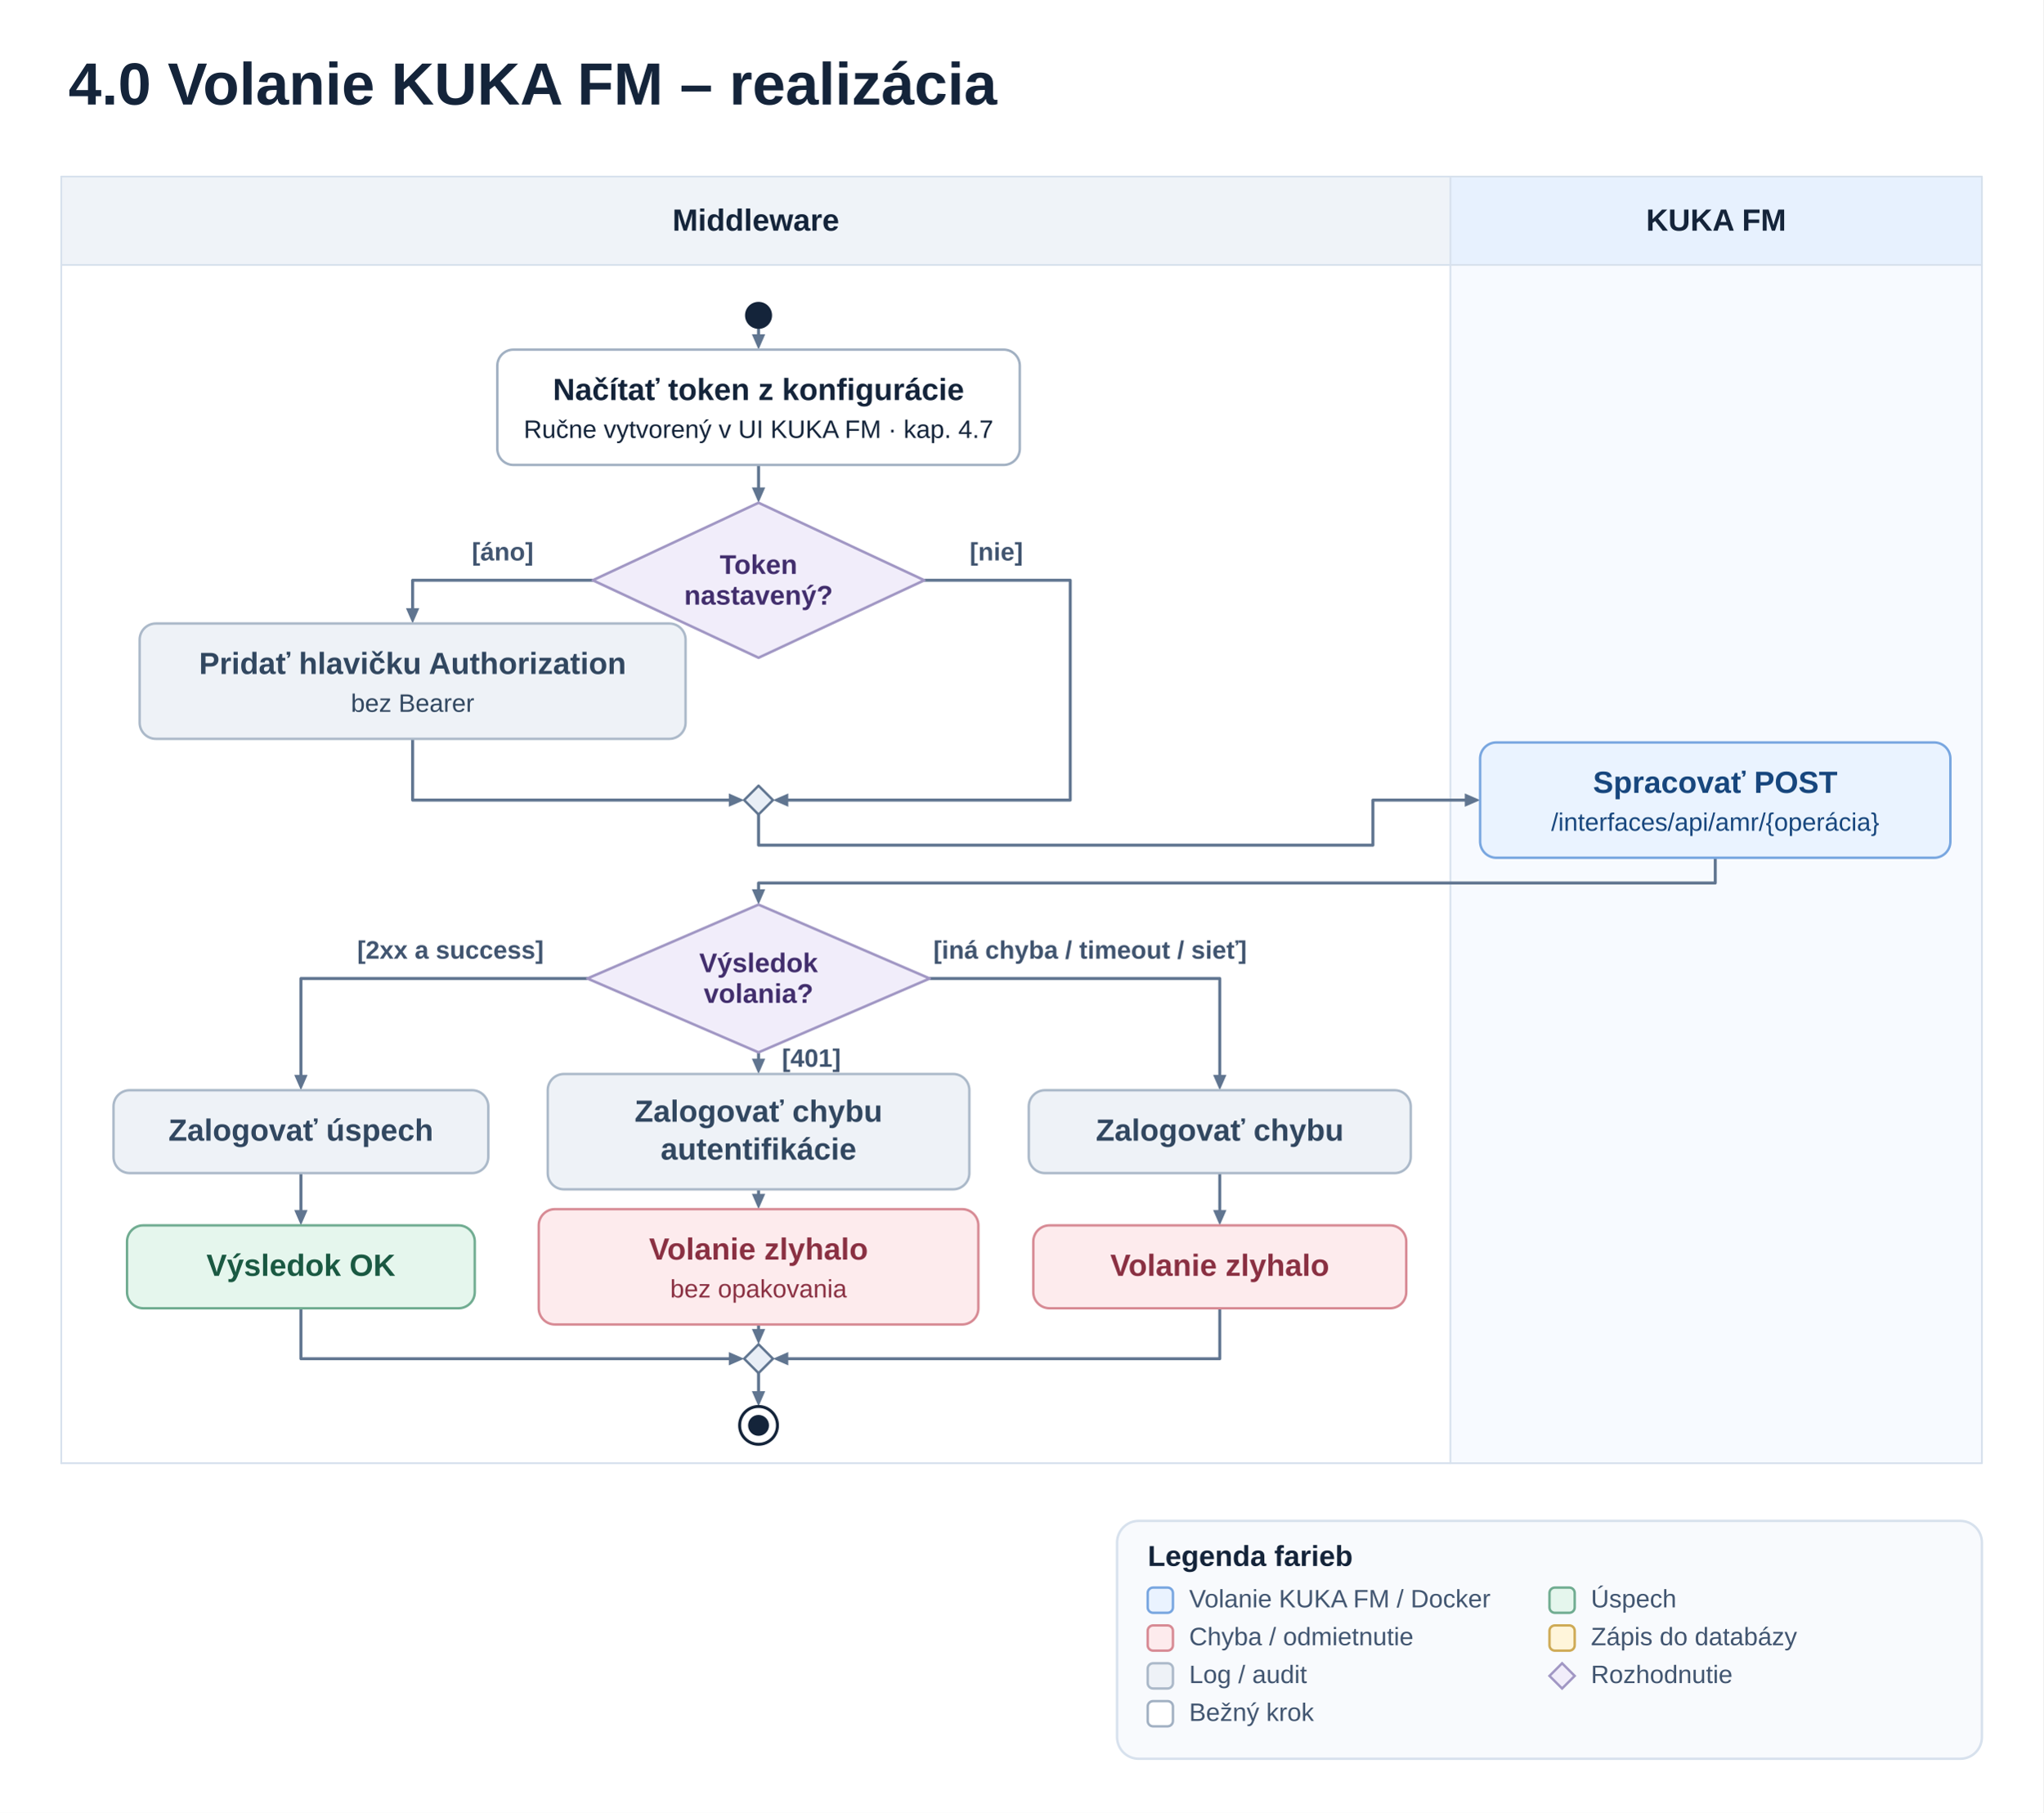
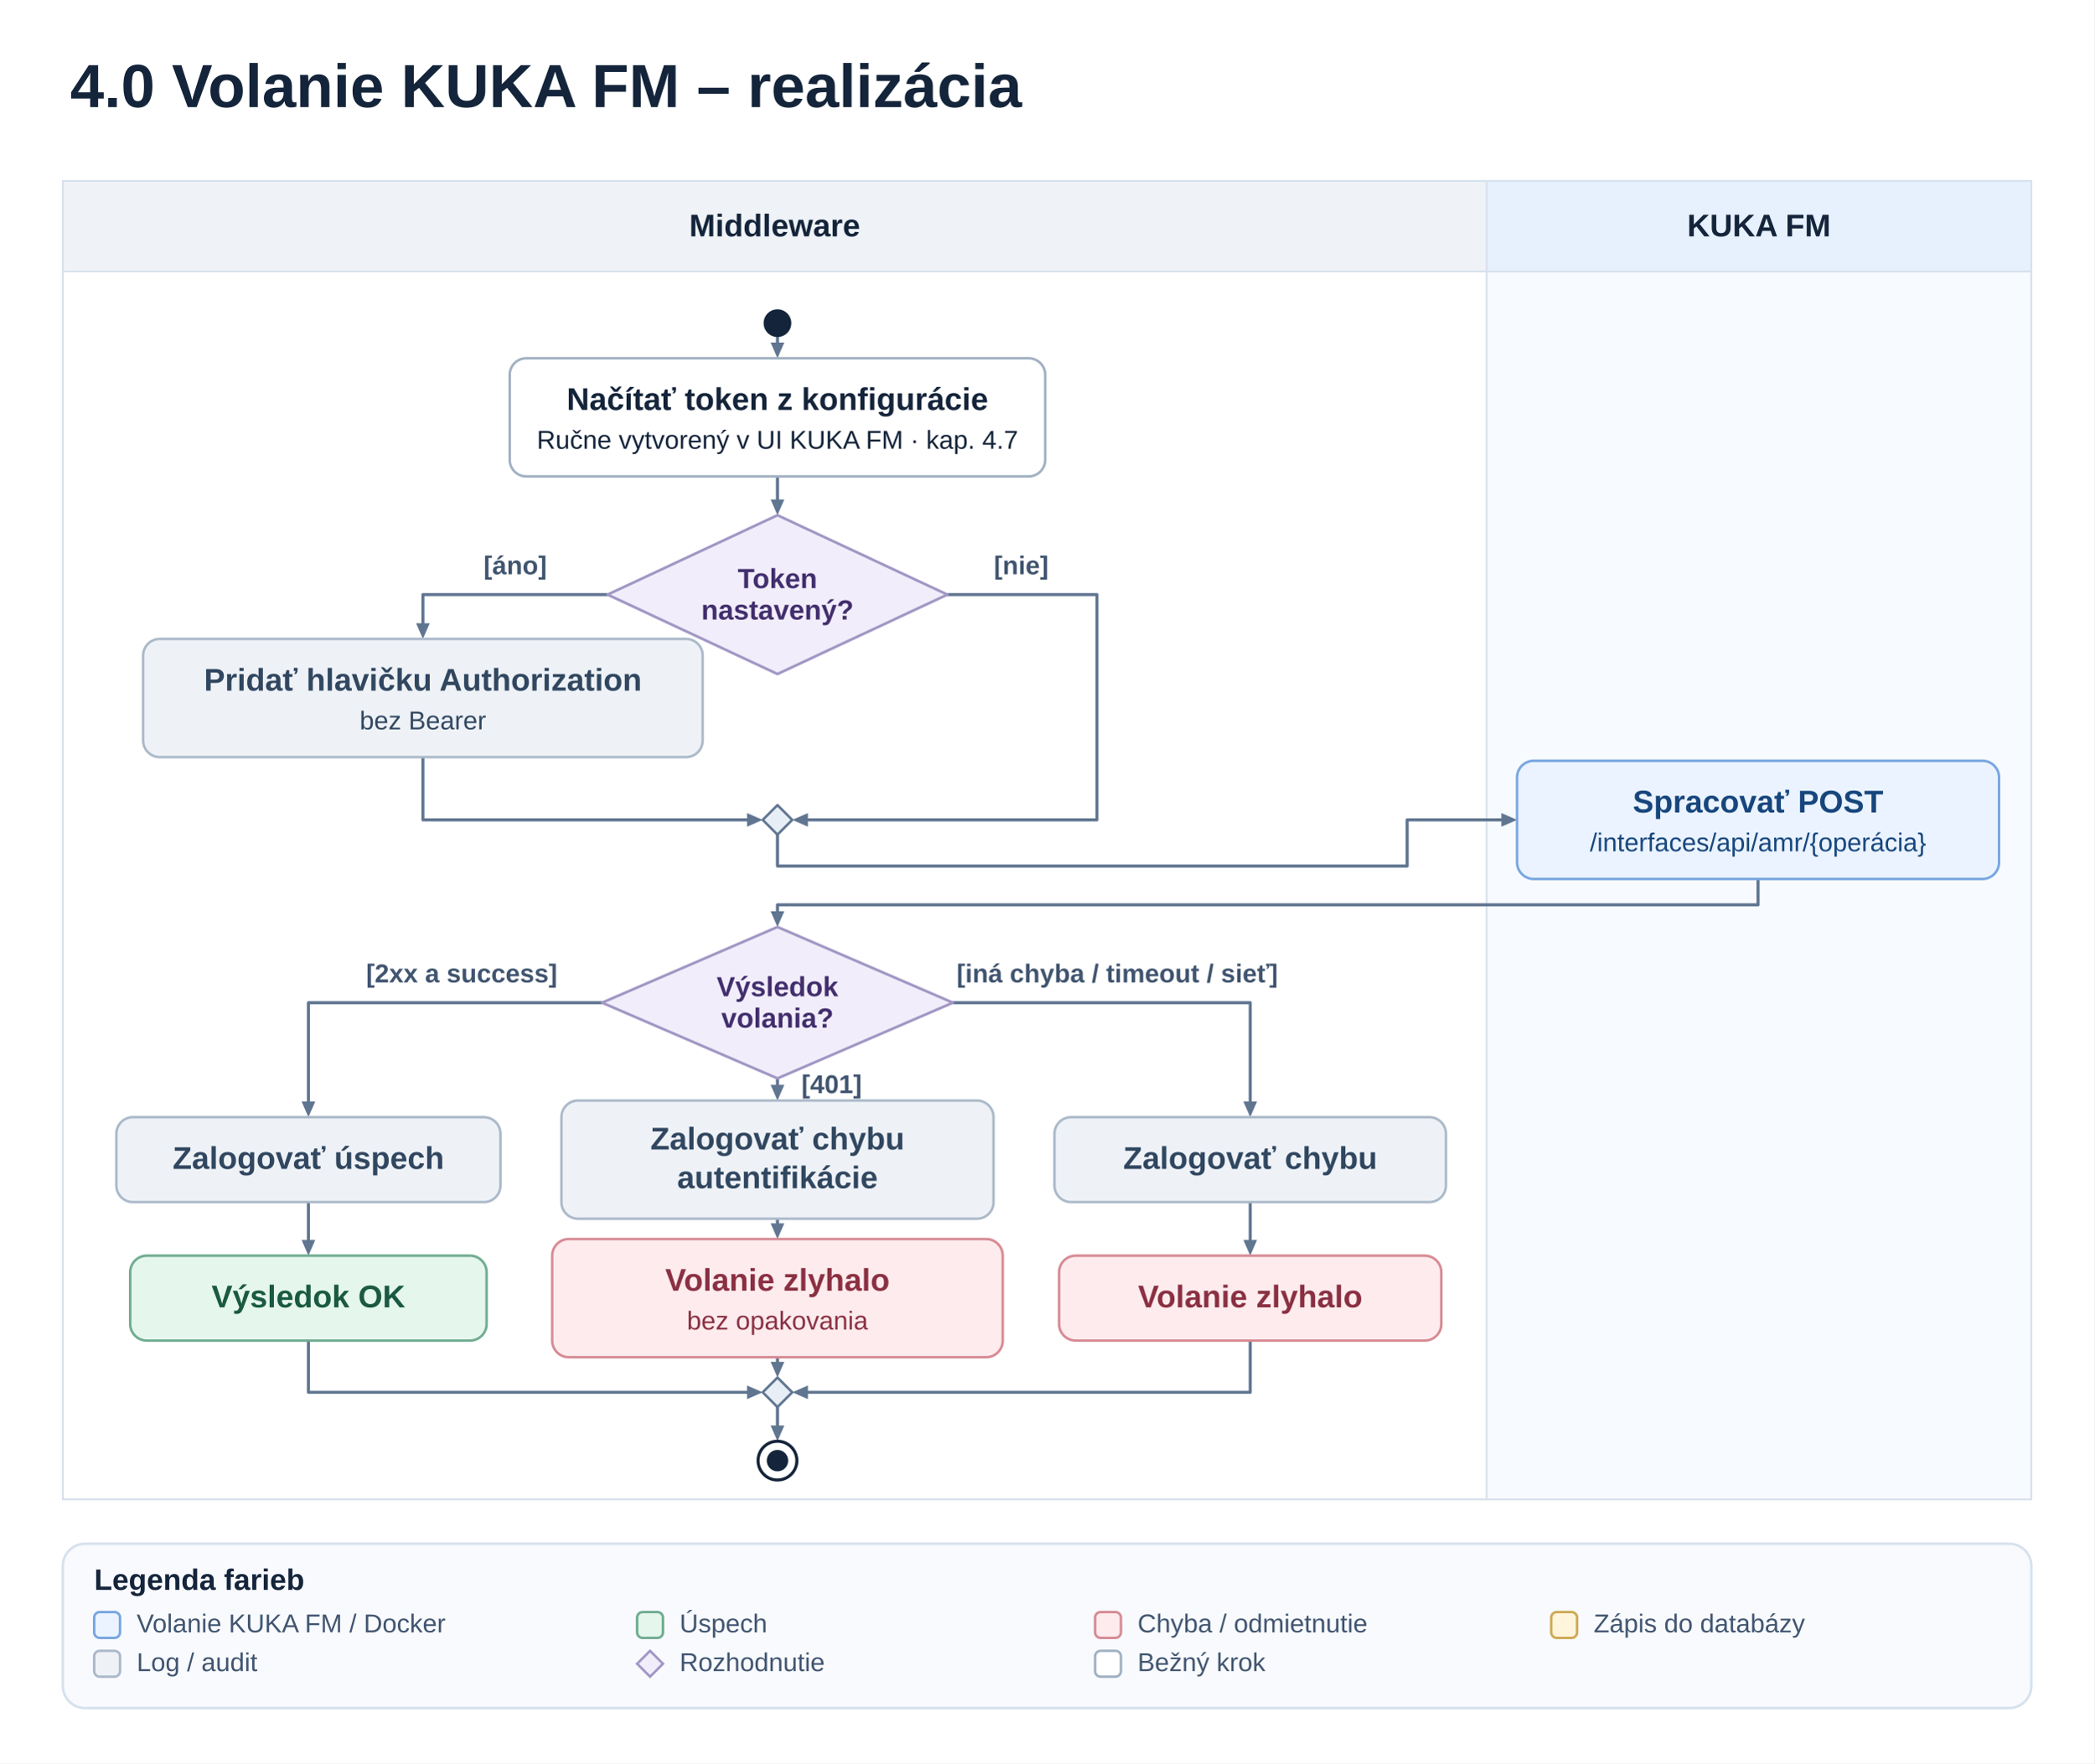
- <svg xmlns="http://www.w3.org/2000/svg" width="1134" height="1006" viewBox="0 0 1134 1006" role="img" aria-labelledby="diagram-title" font-family="Segoe UI, Helvetica Neue, Arial, sans-serif">
+ <svg xmlns="http://www.w3.org/2000/svg" width="1134" height="955" viewBox="0 0 1134 955" role="img" aria-labelledby="diagram-title" font-family="Segoe UI, Helvetica Neue, Arial, sans-serif">
  <g>
-     <rect x="0" y="0" width="1134" height="1006" rx="0" fill="#FFFFFF" stroke="none" stroke-width="1.35" />
+     <rect x="0" y="0" width="1134" height="955" rx="0" fill="#FFFFFF" stroke="none" stroke-width="1.35" />
    <rect x="34" y="98" width="771" height="714" rx="0" fill="#FFFFFF" stroke="none" stroke-width="1.35" />
    <rect x="34" y="98" width="771" height="49" rx="0" fill="#EFF3F8" stroke="none" stroke-width="1.35" />
    <polyline points="34,98 34,812" fill="none" stroke="#D7E1ED" stroke-width="1" stroke-linecap="round" stroke-linejoin="round" />
    <rect x="805" y="98" width="295" height="714" rx="0" fill="#F7FAFF" stroke="none" stroke-width="1.35" />
    <rect x="805" y="98" width="295" height="49" rx="0" fill="#E7F1FE" stroke="none" stroke-width="1.35" />
    <polyline points="805,98 805,812" fill="none" stroke="#D7E1ED" stroke-width="1" stroke-linecap="round" stroke-linejoin="round" />
    <polyline points="34,98 1100,98 1100,812 34,812" fill="none" stroke="#D7E1ED" stroke-width="1" stroke-linecap="round" stroke-linejoin="round" />
    <polyline points="34,147 1100,147" fill="none" stroke="#D7E1ED" stroke-width="1" stroke-linecap="round" stroke-linejoin="round" />
  </g>
  <g>
    <polyline points="421,182.5 421,186.5" fill="none" stroke="#607590" stroke-width="1.65" stroke-linecap="round" stroke-linejoin="round" />
    <polygon points="421,194 417.30,185.50 424.70,185.50" fill="#607590" />
    <polyline points="421,258 421,271.5" fill="none" stroke="#607590" stroke-width="1.65" stroke-linecap="round" stroke-linejoin="round" />
    <polygon points="421,279 417.30,270.50 424.70,270.50" fill="#607590" />
    <polyline points="329,322 229,322 229,338.5" fill="none" stroke="#607590" stroke-width="1.65" stroke-linecap="round" stroke-linejoin="round" />
    <polygon points="229,346 225.30,337.50 232.70,337.50" fill="#607590" />
    <polyline points="513,322 594,322 594,444 436.5,444" fill="none" stroke="#607590" stroke-width="1.65" stroke-linecap="round" stroke-linejoin="round" />
    <polygon points="429,444 437.50,440.30 437.50,447.70" fill="#607590" />
    <polyline points="229,410 229,444 405.5,444" fill="none" stroke="#607590" stroke-width="1.65" stroke-linecap="round" stroke-linejoin="round" />
    <polygon points="413,444 404.50,447.70 404.50,440.30" fill="#607590" />
    <polyline points="421,452 421,469 762,469 762,444 814,444" fill="none" stroke="#607590" stroke-width="1.65" stroke-linecap="round" stroke-linejoin="round" />
    <polygon points="821.5,444 813.00,447.70 813.00,440.30" fill="#607590" />
    <polyline points="952,476 952,490 421,490 421,494.5" fill="none" stroke="#607590" stroke-width="1.65" stroke-linecap="round" stroke-linejoin="round" />
    <polygon points="421,502 417.30,493.50 424.70,493.50" fill="#607590" />
    <polyline points="333,543 167,543 167,597.5" fill="none" stroke="#607590" stroke-width="1.65" stroke-linecap="round" stroke-linejoin="round" />
    <polygon points="167,605 163.30,596.50 170.70,596.50" fill="#607590" />
    <polyline points="421,584 421,588.5" fill="none" stroke="#607590" stroke-width="1.65" stroke-linecap="round" stroke-linejoin="round" />
    <polygon points="421,596 417.30,587.50 424.70,587.50" fill="#607590" />
    <polyline points="509,543 677,543 677,597.5" fill="none" stroke="#607590" stroke-width="1.65" stroke-linecap="round" stroke-linejoin="round" />
    <polygon points="677,605 673.30,596.50 680.70,596.50" fill="#607590" />
    <polyline points="167,651 167,672.5" fill="none" stroke="#607590" stroke-width="1.65" stroke-linecap="round" stroke-linejoin="round" />
    <polygon points="167,680 163.30,671.50 170.70,671.50" fill="#607590" />
    <polyline points="421,660 421,663.5" fill="none" stroke="#607590" stroke-width="1.65" stroke-linecap="round" stroke-linejoin="round" />
    <polygon points="421,671 417.30,662.50 424.70,662.50" fill="#607590" />
    <polyline points="677,651 677,672.5" fill="none" stroke="#607590" stroke-width="1.65" stroke-linecap="round" stroke-linejoin="round" />
    <polygon points="677,680 673.30,671.50 680.70,671.50" fill="#607590" />
    <polyline points="167,726 167,754 405.5,754" fill="none" stroke="#607590" stroke-width="1.65" stroke-linecap="round" stroke-linejoin="round" />
    <polygon points="413,754 404.50,757.70 404.50,750.30" fill="#607590" />
    <polyline points="421,735 421,738.5" fill="none" stroke="#607590" stroke-width="1.65" stroke-linecap="round" stroke-linejoin="round" />
    <polygon points="421,746 417.30,737.50 424.70,737.50" fill="#607590" />
    <polyline points="677,726 677,754 436.5,754" fill="none" stroke="#607590" stroke-width="1.65" stroke-linecap="round" stroke-linejoin="round" />
    <polygon points="429,754 437.50,750.30 437.50,757.70" fill="#607590" />
    <polyline points="421,762 421,773" fill="none" stroke="#607590" stroke-width="1.65" stroke-linecap="round" stroke-linejoin="round" />
    <polygon points="421,780.5 417.30,772.00 424.70,772.00" fill="#607590" />
  </g>
  <g>
    <circle cx="421" cy="175" r="7.5" fill="#14243A" />
    <rect x="276.0" y="194.0" width="290" height="64" rx="9" fill="#FFFFFF" stroke="#A1B0C2" stroke-width="1.35" />
    <text x="421" y="222" fill="#14243A" font-size="17" font-weight="600" text-anchor="middle">Načítať token z konfigurácie</text>
    <text x="421" y="243" fill="#14243A" font-size="14" font-weight="400" text-anchor="middle">Ručne vytvorený v UI KUKA FM · kap. 4.7</text>
    <polygon points="421,279 513,322 421,365 329,322" fill="#F1EDFA" stroke="#A197C4" stroke-width="1.45" stroke-linejoin="round" />
    <text x="421" y="318.5" fill="#422E6D" font-size="15" font-weight="600" text-anchor="middle">Token</text>
    <text x="421" y="335.5" fill="#422E6D" font-size="15" font-weight="600" text-anchor="middle">nastavený?</text>
    <rect x="77.5" y="346.0" width="303" height="64" rx="9" fill="#EEF2F7" stroke="#ABB9C9" stroke-width="1.35" />
    <text x="229" y="374" fill="#314760" font-size="17" font-weight="600" text-anchor="middle">Pridať hlavičku Authorization</text>
    <text x="229" y="395" fill="#314760" font-size="14" font-weight="400" text-anchor="middle">bez Bearer</text>
    <path d="M421 436 l8 8 -8 8 -8 -8 Z" fill="#E8EEF6" stroke="#607590" stroke-width="1.35" stroke-linejoin="round" />
    <rect x="821.5" y="412.0" width="261" height="64" rx="9" fill="#EAF3FF" stroke="#78A6E0" stroke-width="1.35" />
    <text x="952" y="440" fill="#17467D" font-size="17" font-weight="600" text-anchor="middle">Spracovať POST</text>
    <text x="952" y="461" fill="#17467D" font-size="14" font-weight="400" text-anchor="middle">/interfaces/api/amr/{operácia}</text>
    <polygon points="421,502 516,543 421,584 326,543" fill="#F1EDFA" stroke="#A197C4" stroke-width="1.45" stroke-linejoin="round" />
    <text x="421" y="539.5" fill="#422E6D" font-size="15" font-weight="600" text-anchor="middle">Výsledok</text>
    <text x="421" y="556.5" fill="#422E6D" font-size="15" font-weight="600" text-anchor="middle">volania?</text>
    <rect x="63.0" y="605.0" width="208" height="46" rx="9" fill="#EEF2F7" stroke="#ABB9C9" stroke-width="1.35" />
    <text x="167" y="633.0" fill="#314760" font-size="17" font-weight="600" text-anchor="middle">Zalogovať úspech</text>
    <rect x="304.0" y="596.0" width="234" height="64" rx="9" fill="#EEF2F7" stroke="#ABB9C9" stroke-width="1.35" />
    <text x="421" y="622.5" fill="#314760" font-size="17" font-weight="600" text-anchor="middle">Zalogovať chybu</text>
    <text x="421" y="643.5" fill="#314760" font-size="17" font-weight="600" text-anchor="middle">autentifikácie</text>
    <rect x="571.0" y="605.0" width="212" height="46" rx="9" fill="#EEF2F7" stroke="#ABB9C9" stroke-width="1.35" />
    <text x="677" y="633.0" fill="#314760" font-size="17" font-weight="600" text-anchor="middle">Zalogovať chybu</text>
    <rect x="70.5" y="680.0" width="193" height="46" rx="9" fill="#E5F6ED" stroke="#70AC91" stroke-width="1.35" />
    <text x="167" y="708.0" fill="#1A5942" font-size="17" font-weight="600" text-anchor="middle">Výsledok OK</text>
    <rect x="299.0" y="671.0" width="244" height="64" rx="9" fill="#FDEBED" stroke="#D78A94" stroke-width="1.35" />
    <text x="421" y="699" fill="#8A3042" font-size="17" font-weight="600" text-anchor="middle">Volanie zlyhalo</text>
    <text x="421" y="720" fill="#8A3042" font-size="14" font-weight="400" text-anchor="middle">bez opakovania</text>
    <rect x="573.5" y="680.0" width="207" height="46" rx="9" fill="#FDEBED" stroke="#D78A94" stroke-width="1.35" />
    <text x="677" y="708.0" fill="#8A3042" font-size="17" font-weight="600" text-anchor="middle">Volanie zlyhalo</text>
    <path d="M421 746 l8 8 -8 8 -8 -8 Z" fill="#E8EEF6" stroke="#607590" stroke-width="1.35" stroke-linejoin="round" />
    <circle cx="421" cy="791" r="10.5" fill="#FFFFFF" stroke="#14243A" stroke-width="1.65" />
    <circle cx="421" cy="791" r="5.8" fill="#14243A" />
  </g>
  <g>
    <text x="38" y="58" fill="#14243A" font-size="33" font-weight="700" text-anchor="start">4.0 Volanie KUKA FM – realizácia</text>
    <text x="419.5" y="128" fill="#14243A" font-size="17" font-weight="700" text-anchor="middle">Middleware</text>
    <text x="952.5" y="128" fill="#14243A" font-size="17" font-weight="700" text-anchor="middle">KUKA FM</text>
    <text x="279" y="311" fill="#415570" font-size="14" font-weight="600" text-anchor="middle">[áno]</text>
    <text x="553" y="311" fill="#415570" font-size="14" font-weight="600" text-anchor="middle">[nie]</text>
    <text x="250" y="532" fill="#415570" font-size="14" font-weight="600" text-anchor="middle">[2xx a success]</text>
    <text x="434" y="592" fill="#415570" font-size="14" font-weight="600" text-anchor="start">[401]</text>
    <text x="605" y="532" fill="#415570" font-size="14" font-weight="600" text-anchor="middle">[iná chyba / timeout / sieť]</text>
  </g>
-   <g>
-     <rect x="620" y="844" width="480" height="132" rx="12" fill="#F8FAFD" stroke="#D7E1ED" stroke-width="1.35" />
-     <text x="637" y="869" fill="#14243A" font-size="16" font-weight="700" text-anchor="start">Legenda farieb</text>
-     <rect x="637" y="881" width="14" height="14" rx="3" fill="#EAF3FF" stroke="#78A6E0" stroke-width="1.35" />
-     <text x="660" y="892" fill="#415570" font-size="14" font-weight="400" text-anchor="start">Volanie KUKA FM / Docker</text>
-     <rect x="860" y="881" width="14" height="14" rx="3" fill="#E5F6ED" stroke="#70AC91" stroke-width="1.35" />
-     <text x="883" y="892" fill="#415570" font-size="14" font-weight="400" text-anchor="start">Úspech</text>
-     <rect x="637" y="902" width="14" height="14" rx="3" fill="#FDEBED" stroke="#D78A94" stroke-width="1.35" />
-     <text x="660" y="913" fill="#415570" font-size="14" font-weight="400" text-anchor="start">Chyba / odmietnutie</text>
-     <rect x="860" y="902" width="14" height="14" rx="3" fill="#FFF5DA" stroke="#CEAA55" stroke-width="1.35" />
-     <text x="883" y="913" fill="#415570" font-size="14" font-weight="400" text-anchor="start">Zápis do databázy</text>
-     <rect x="637" y="923" width="14" height="14" rx="3" fill="#EEF2F7" stroke="#ABB9C9" stroke-width="1.35" />
-     <text x="660" y="934" fill="#415570" font-size="14" font-weight="400" text-anchor="start">Log / audit</text>
-     <path d="M867,923 l7,7 -7,7 -7,-7 Z" fill="#F1EDFA" stroke="#A197C4" stroke-width="1.35" />
-     <text x="883" y="934" fill="#415570" font-size="14" font-weight="400" text-anchor="start">Rozhodnutie</text>
-     <rect x="637" y="944" width="14" height="14" rx="3" fill="#FFFFFF" stroke="#A1B0C2" stroke-width="1.35" />
-     <text x="660" y="955" fill="#415570" font-size="14" font-weight="400" text-anchor="start">Bežný krok</text>
+   <g id="color-legend" role="group" aria-labelledby="legend-title" aria-describedby="legend-description">
+     <rect x="34" y="836" width="1066" height="89" rx="12" fill="#F8FAFD" stroke="#D7E1ED" stroke-width="1.35" />
+     <text id="legend-title" x="51" y="861" fill="#14243A" font-size="16" font-weight="700" text-anchor="start">Legenda farieb</text>
+     <rect x="51" y="873" width="14" height="14" rx="3" fill="#EAF3FF" stroke="#78A6E0" stroke-width="1.35" />
+     <text x="74" y="884" fill="#415570" font-size="14" font-weight="400" text-anchor="start">Volanie KUKA FM / Docker</text>
+     <rect x="345" y="873" width="14" height="14" rx="3" fill="#E5F6ED" stroke="#70AC91" stroke-width="1.35" />
+     <text x="368" y="884" fill="#415570" font-size="14" font-weight="400" text-anchor="start">Úspech</text>
+     <rect x="593" y="873" width="14" height="14" rx="3" fill="#FDEBED" stroke="#D78A94" stroke-width="1.35" />
+     <text x="616" y="884" fill="#415570" font-size="14" font-weight="400" text-anchor="start">Chyba / odmietnutie</text>
+     <rect x="840" y="873" width="14" height="14" rx="3" fill="#FFF5DA" stroke="#CEAA55" stroke-width="1.35" />
+     <text x="863" y="884" fill="#415570" font-size="14" font-weight="400" text-anchor="start">Zápis do databázy</text>
+     <rect x="51" y="894" width="14" height="14" rx="3" fill="#EEF2F7" stroke="#ABB9C9" stroke-width="1.35" />
+     <text x="74" y="905" fill="#415570" font-size="14" font-weight="400" text-anchor="start">Log / audit</text>
+     <path d="M352,894 l7,7 -7,7 -7,-7 Z" fill="#F1EDFA" stroke="#A197C4" stroke-width="1.35" />
+     <text x="368" y="905" fill="#415570" font-size="14" font-weight="400" text-anchor="start">Rozhodnutie</text>
+     <rect x="593" y="894" width="14" height="14" rx="3" fill="#FFFFFF" stroke="#A1B0C2" stroke-width="1.35" />
+     <text x="616" y="905" fill="#415570" font-size="14" font-weight="400" text-anchor="start">Bežný krok</text>
  </g>
</svg>
